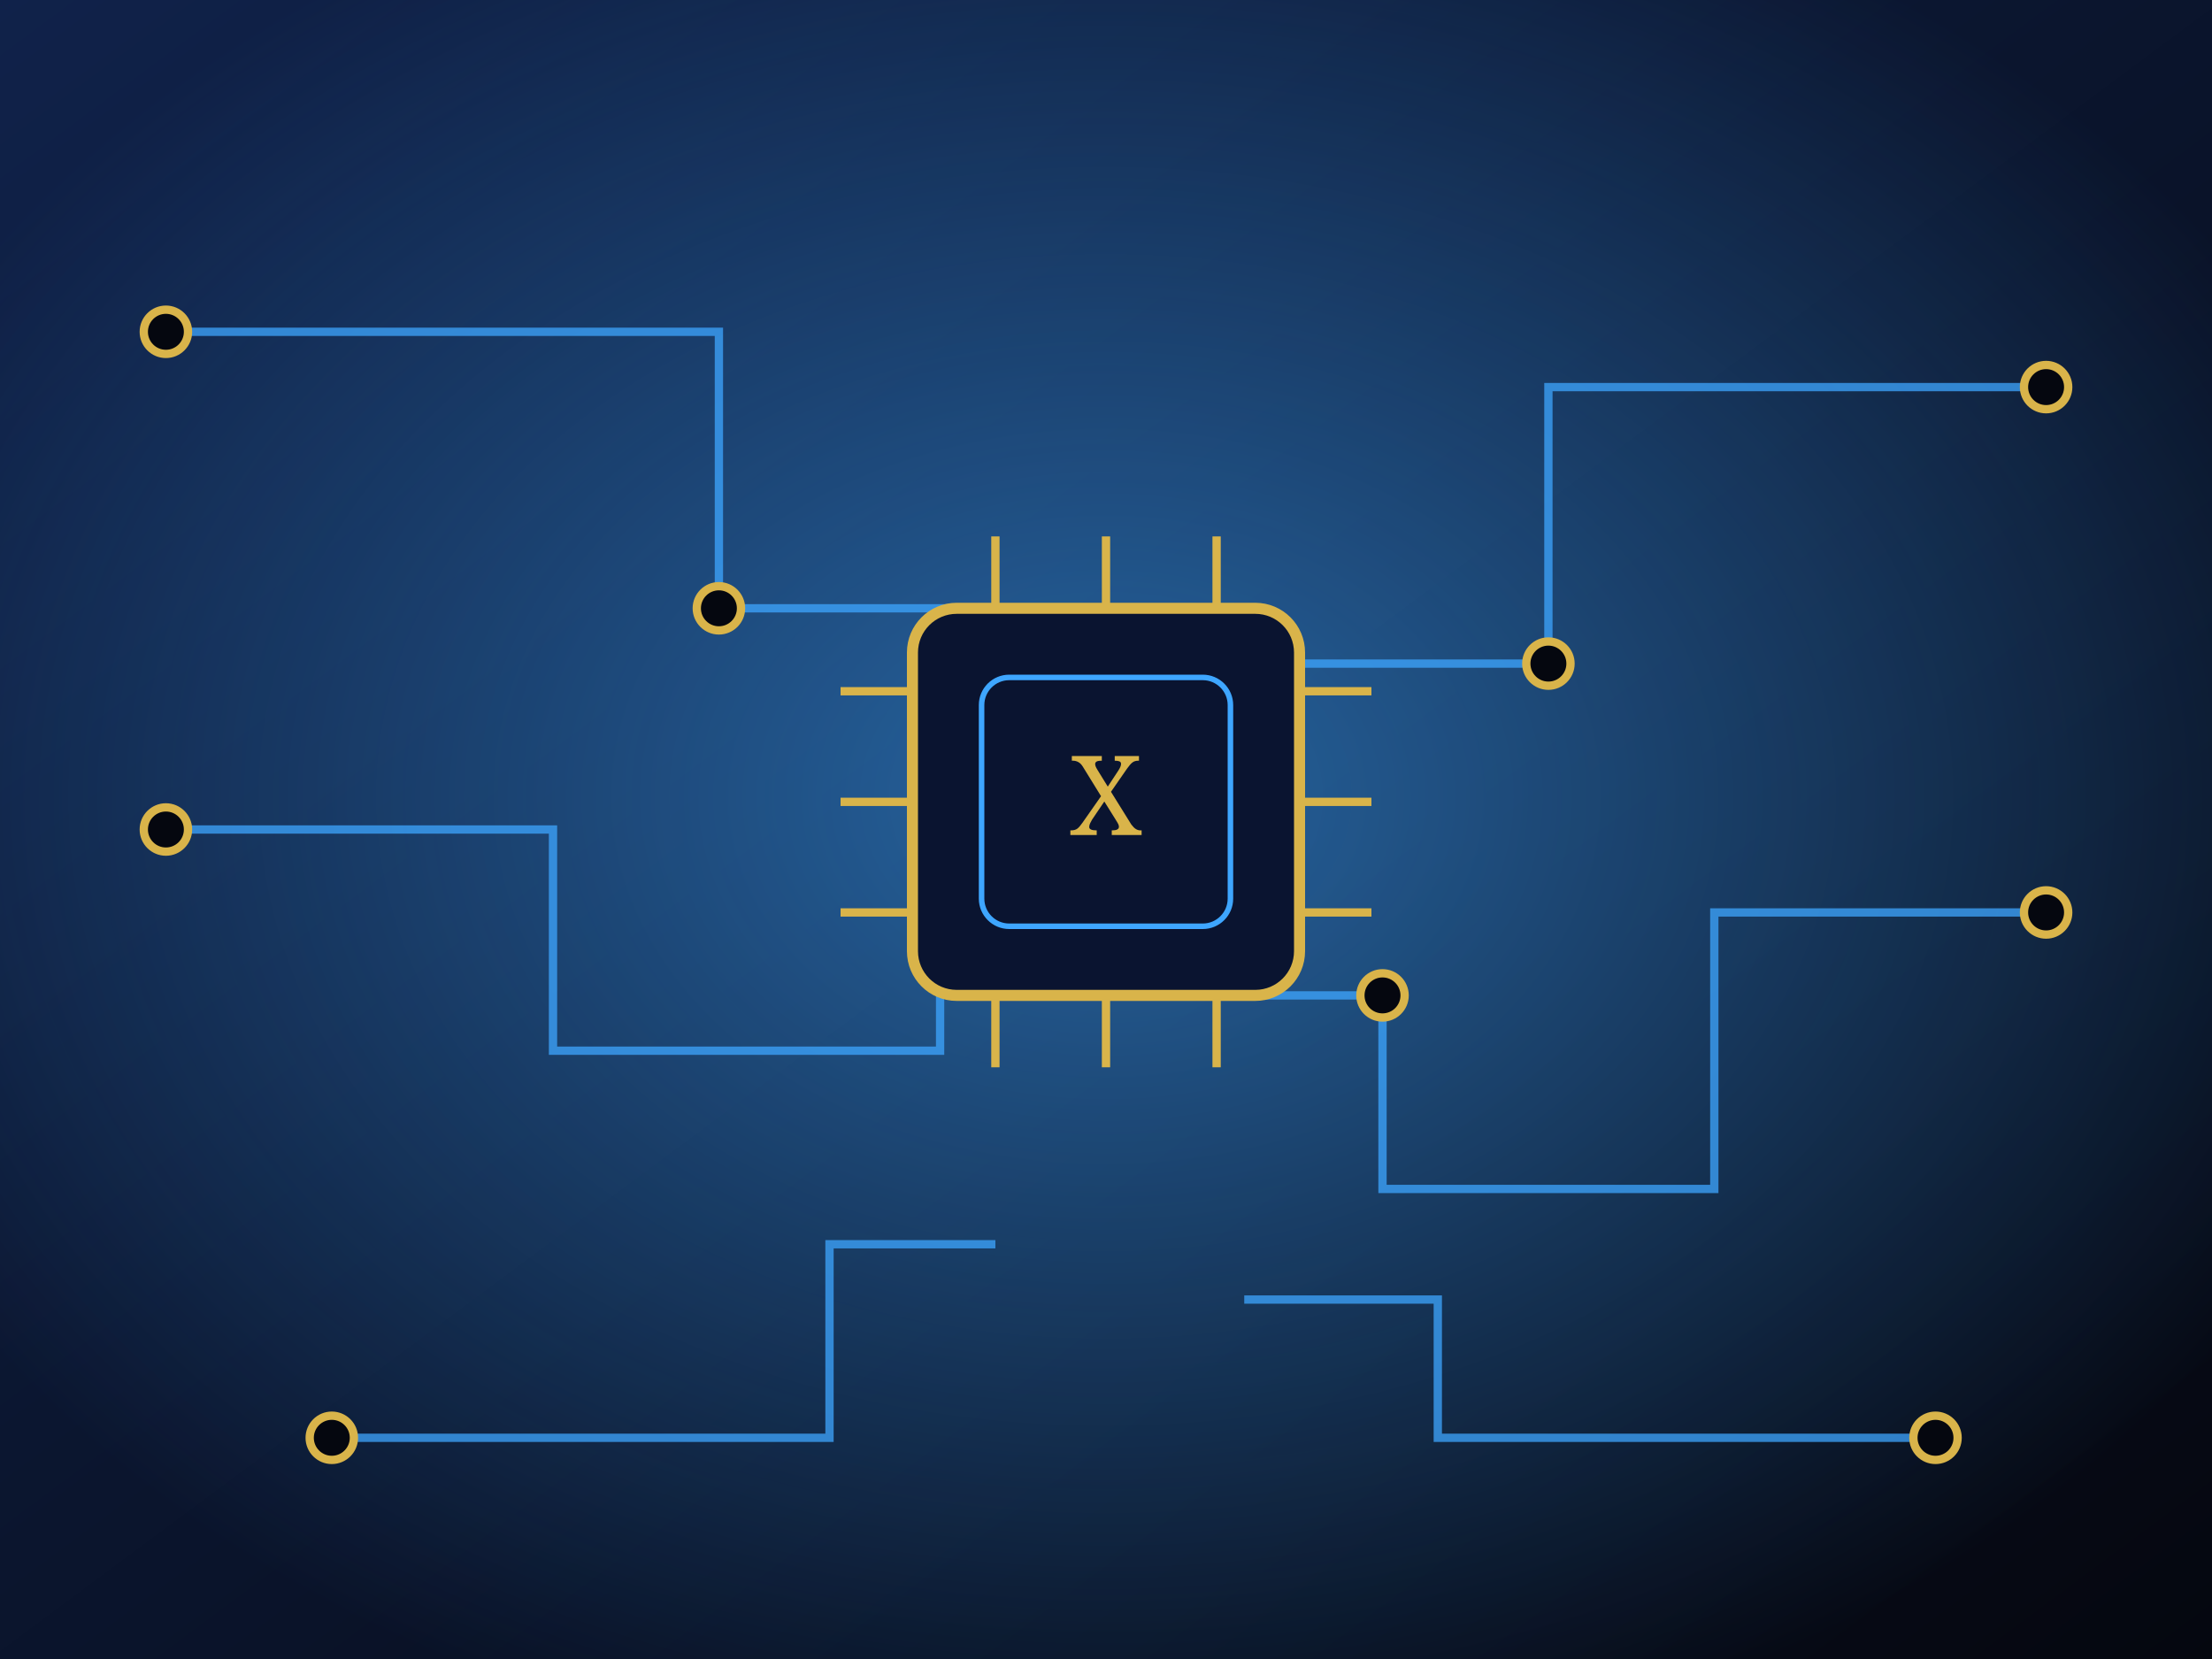
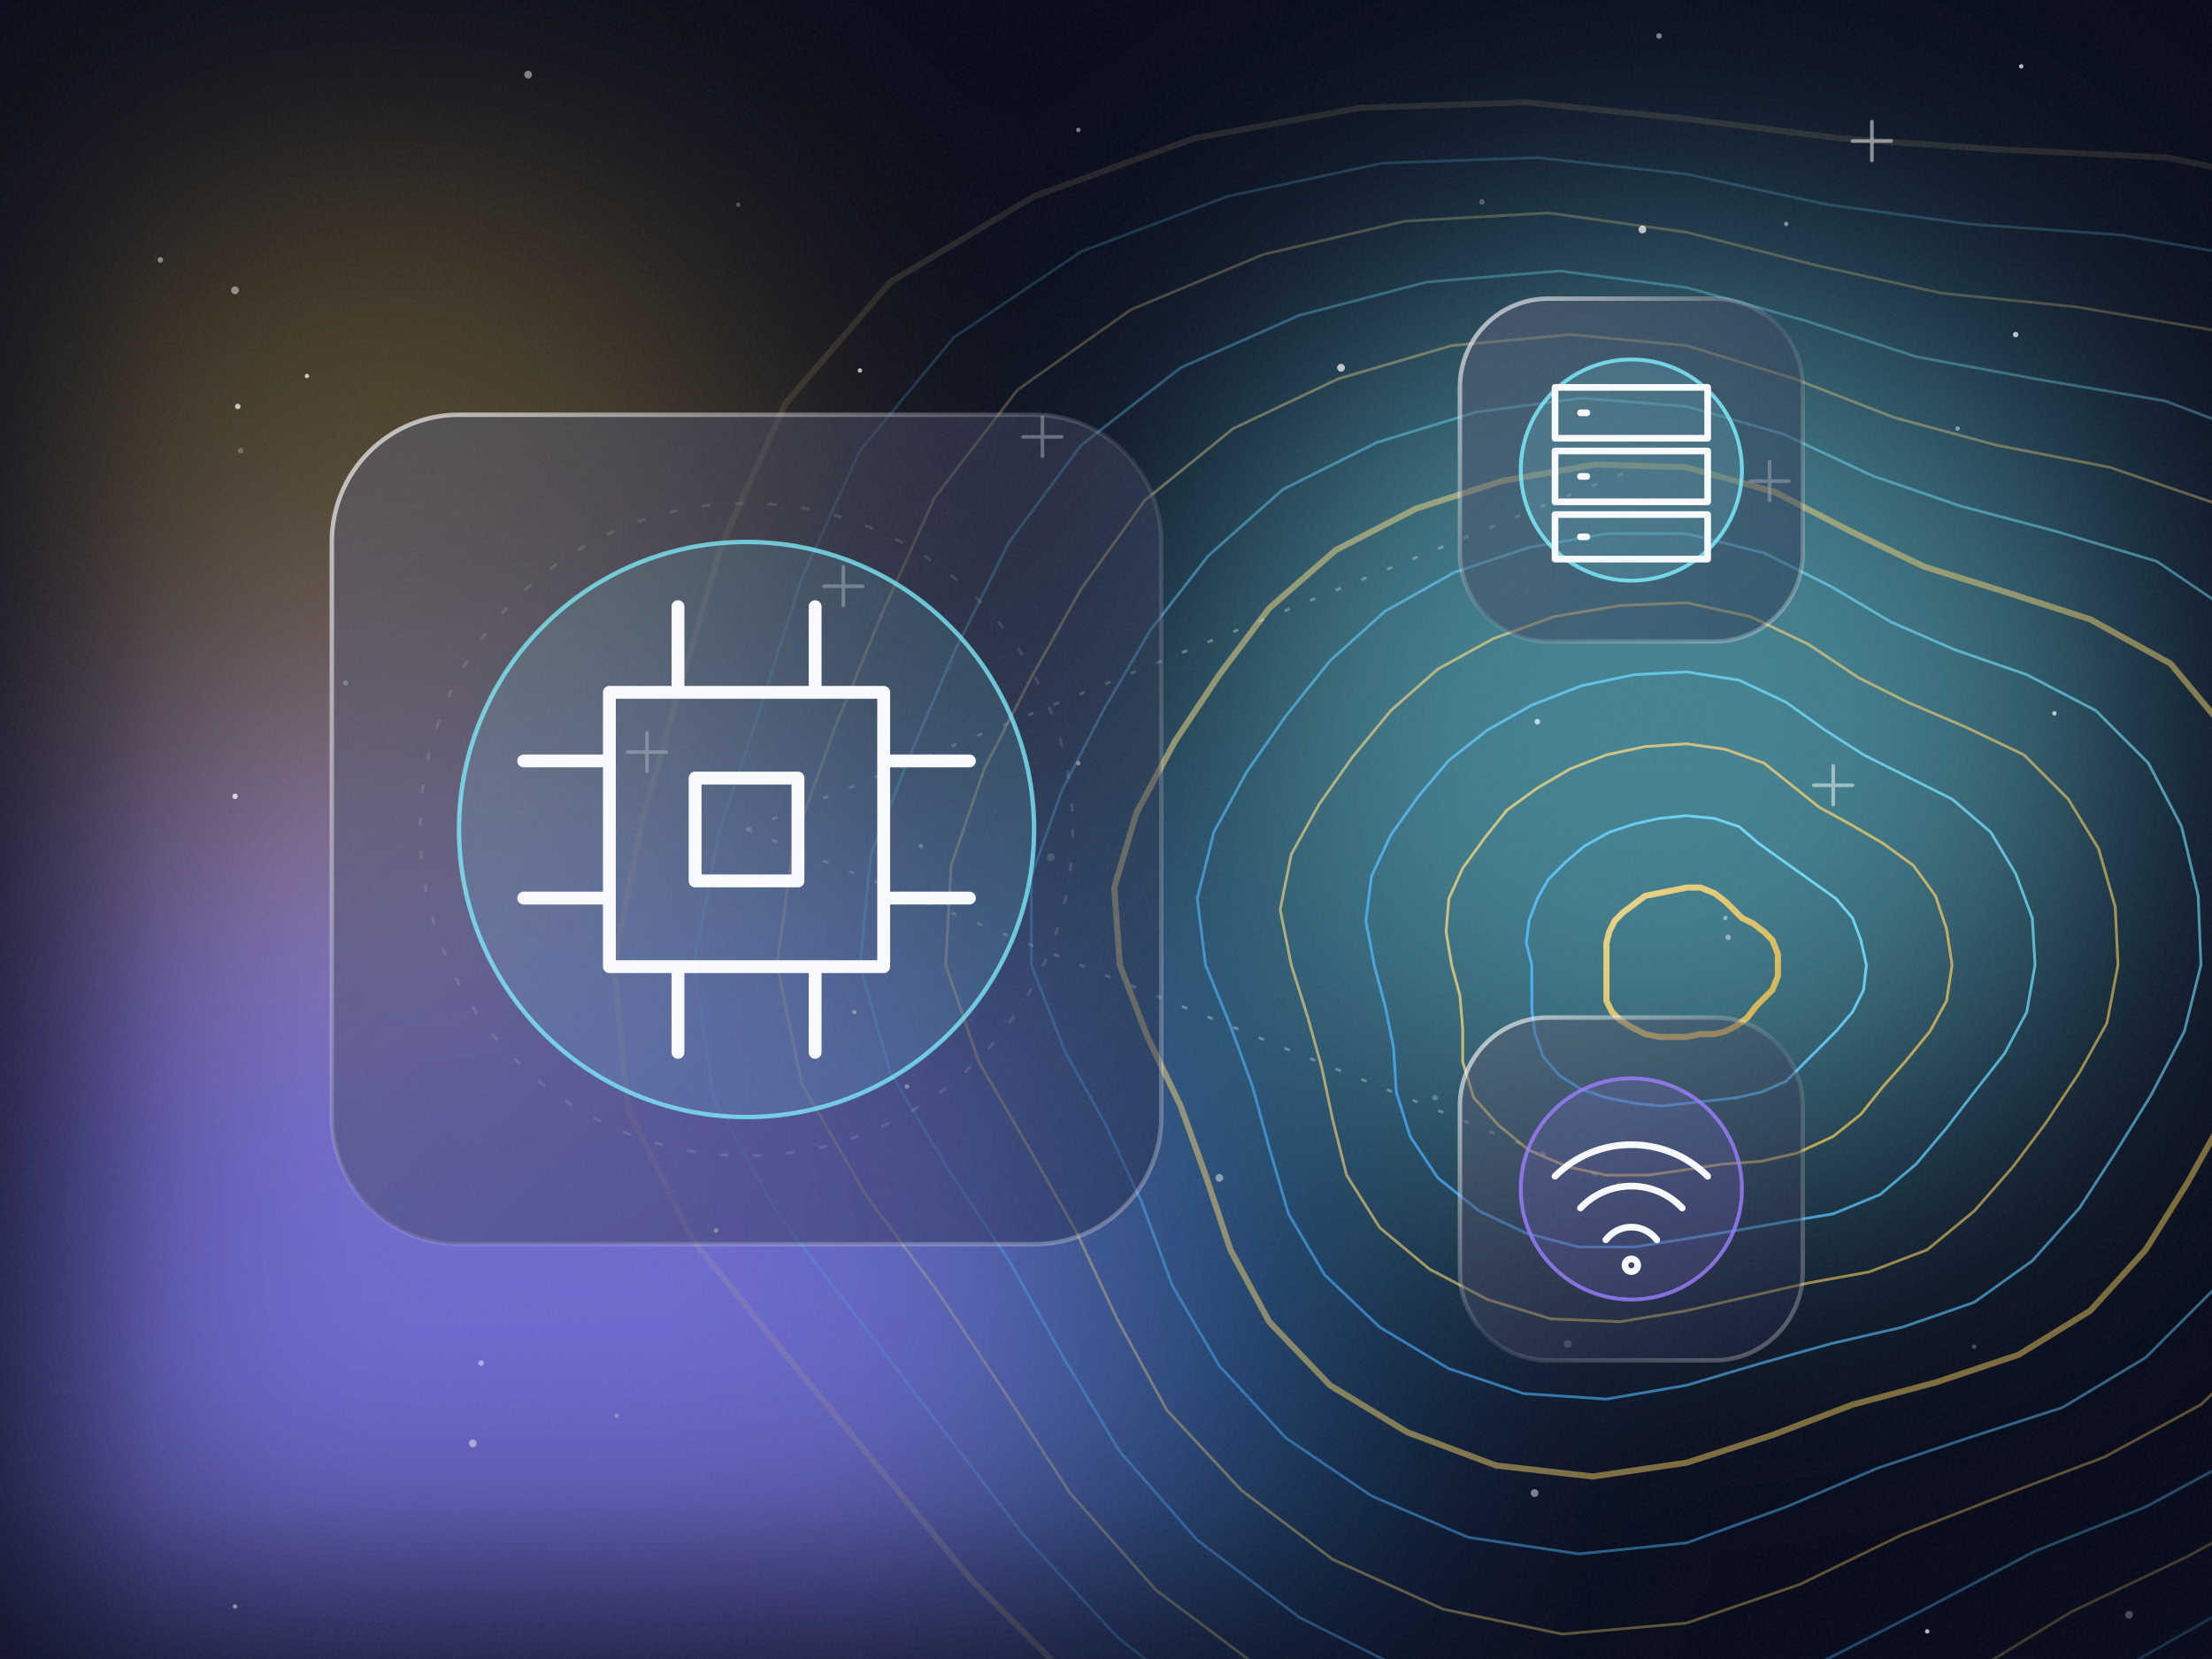
<svg xmlns="http://www.w3.org/2000/svg" viewBox="0 0 800 600" preserveAspectRatio="xMidYMid slice">
  <defs>
-     <linearGradient id="bg" x1="0" y1="0" x2="1" y2="1">
-       <stop offset="0" stop-color="#10224a" />
-       <stop offset="1" stop-color="#05070f" />
+     <linearGradient id="gs" x1="0" y1="0" x2="1" y2="1">
+       <stop offset="0" stop-color="#fff" stop-opacity=".7" />
+       <stop offset=".5" stop-color="#fff" stop-opacity=".08" />
+       <stop offset="1" stop-color="#fff" stop-opacity=".3" />
    </linearGradient>
-     <radialGradient id="gl" cx="0.50" cy="0.48" r="0.6">
-       <stop offset="0" stop-color="#3ea6ff" stop-opacity=".55" />
-       <stop offset="1" stop-color="#3ea6ff" stop-opacity="0" />
+     <linearGradient id="gf" x1="0" y1="0" x2="1" y2="1">
+       <stop offset="0" stop-color="#fff" stop-opacity=".17" />
+       <stop offset="1" stop-color="#fff" stop-opacity=".03" />
+     </linearGradient>
+     <linearGradient id="st1" x1="0" y1="0" x2="1" y2="1">
+       <stop offset="0" stop-color="#f1d98a" />
+       <stop offset="1" stop-color="#d9b44a" />
+     </linearGradient>
+     <linearGradient id="st2" x1="0" y1="1" x2="1" y2="0">
+       <stop offset="0" stop-color="#3ea6ff" />
+       <stop offset="1" stop-color="#7cf0ff" />
+     </linearGradient>
+     <radialGradient id="orb">
+       <stop offset="0" stop-color="#fff6d2" />
+       <stop offset=".35" stop-color="#d9b44a" />
+       <stop offset="1" stop-color="#d9b44a" stop-opacity="0" />
    </radialGradient>
+     <filter id="grain" x="0" y="0" width="100%" height="100%">
+       <feTurbulence type="fractalNoise" baseFrequency=".85" numOctaves="2" seed="4" />
+       <feColorMatrix type="matrix" values="0 0 0 0 1  0 0 0 0 1  0 0 0 0 1  0 0 0 .55 0" />
+     </filter>
+     <filter id="b60" x="-50%" y="-50%" width="200%" height="200%">
+       <feGaussianBlur stdDeviation="60" />
+     </filter>
+     <filter id="b24" x="-50%" y="-50%" width="200%" height="200%">
+       <feGaussianBlur stdDeviation="24" />
+     </filter>
  </defs>
-   <rect width="800" height="600" fill="url(#bg)" />
-   <rect width="800" height="600" fill="url(#gl)" />
-   <path d="M60 120H260V220H380" fill="none" stroke="#3ea6ff" stroke-width="3" opacity=".75" />
-   <path d="M60 300H200V380H340V300H420" fill="none" stroke="#3ea6ff" stroke-width="3" opacity=".75" />
-   <path d="M740 140H560V240H460" fill="none" stroke="#3ea6ff" stroke-width="3" opacity=".75" />
-   <path d="M740 330H620V430H500V360H440" fill="none" stroke="#3ea6ff" stroke-width="3" opacity=".75" />
-   <path d="M120 520H300V450H360" fill="none" stroke="#3ea6ff" stroke-width="3" opacity=".75" />
-   <path d="M700 520H520V470H450" fill="none" stroke="#3ea6ff" stroke-width="3" opacity=".75" />
-   <circle cx="60" cy="120" r="8" fill="#05070f" stroke="#d9b44a" stroke-width="3" />
-   <circle cx="60" cy="300" r="8" fill="#05070f" stroke="#d9b44a" stroke-width="3" />
-   <circle cx="740" cy="140" r="8" fill="#05070f" stroke="#d9b44a" stroke-width="3" />
-   <circle cx="740" cy="330" r="8" fill="#05070f" stroke="#d9b44a" stroke-width="3" />
-   <circle cx="120" cy="520" r="8" fill="#05070f" stroke="#d9b44a" stroke-width="3" />
-   <circle cx="700" cy="520" r="8" fill="#05070f" stroke="#d9b44a" stroke-width="3" />
-   <circle cx="260" cy="220" r="8" fill="#05070f" stroke="#d9b44a" stroke-width="3" />
-   <circle cx="560" cy="240" r="8" fill="#05070f" stroke="#d9b44a" stroke-width="3" />
-   <circle cx="340" cy="300" r="8" fill="#05070f" stroke="#d9b44a" stroke-width="3" />
-   <circle cx="500" cy="360" r="8" fill="#05070f" stroke="#d9b44a" stroke-width="3" />
-   <rect x="330" y="220" width="140" height="140" rx="16" fill="#0a1430" stroke="#d9b44a" stroke-width="4" />
-   <rect x="355" y="245" width="90" height="90" rx="10" fill="none" stroke="#3ea6ff" stroke-width="2" />
-   <text x="400" y="302" text-anchor="middle" font-family="Georgia,serif" font-size="40" fill="#d9b44a">X</text>
-   <g stroke="#d9b44a" stroke-width="3">
-     <path d="M360 220v-26M360 360v26" />
-     <path d="M400 220v-26M400 360v26" />
-     <path d="M440 220v-26M440 360v26" />
-     <path d="M330 250h-26M470 250h26" />
-     <path d="M330 290h-26M470 290h26" />
-     <path d="M330 330h-26M470 330h26" />
+   <rect width="800" height="600" fill="#050818" />
+   <g filter="url(#b60)">
+     <circle cx="251" cy="514" r="249" fill="#3ea6ff" opacity="0.42" />
+     <circle cx="599" cy="261" r="171" fill="#7cf0ff" opacity="0.52" />
+     <circle cx="139" cy="488" r="240" fill="#9b7bff" opacity="0.62" />
+     <circle cx="140" cy="204" r="150" fill="#d9b44a" opacity=".35" />
  </g>
+   <path d="M643 349 L643 353 L641 358 L638 361 L635 364 L632 368 L628 371 L624 373 L620 374 L615 374 L610 375 L605 375 L600 375 L595 374 L591 372 L586 369 L583 366 L581 362 L581 357 L581 353 L581 349 L581 345 L581 341 L582 337 L584 333 L587 330 L591 327 L595 324 L600 323 L605 322 L610 321 L615 321 L620 323 L624 326 L627 329 L630 332 L634 334 L638 337 L641 340 L643 345Z" fill="none" stroke="url(#st1)" stroke-width="2.2" stroke-opacity="0.95" />
+   <path d="M675 349 L674 358 L670 366 L664 373 L658 379 L652 385 L646 391 L637 395 L628 397 L619 398 L610 399 L601 400 L591 399 L581 397 L572 394 L564 389 L558 382 L555 373 L554 365 L554 357 L554 349 L552 341 L553 333 L556 325 L560 318 L566 312 L573 306 L582 301 L591 298 L600 296 L610 295 L620 296 L629 299 L636 305 L643 310 L650 315 L657 320 L664 325 L670 332 L673 340Z" fill="none" stroke="url(#st2)" stroke-width="1.0" stroke-opacity="0.88" />
+   <path d="M706 349 L704 362 L698 373 L689 384 L681 393 L673 403 L663 411 L650 417 L637 420 L623 421 L610 423 L596 425 L581 425 L567 422 L553 416 L542 407 L533 397 L529 384 L529 372 L528 360 L525 349 L523 337 L524 325 L529 314 L537 303 L545 293 L556 285 L568 278 L581 273 L595 270 L610 269 L624 271 L638 276 L648 284 L658 292 L669 298 L681 305 L692 313 L700 324 L704 336Z" fill="none" stroke="url(#st1)" stroke-width="1.0" stroke-opacity="0.81" />
+   <path d="M736 349 L733 366 L725 381 L714 395 L704 408 L693 421 L680 432 L663 439 L645 442 L628 445 L610 448 L591 451 L571 451 L552 446 L535 438 L520 426 L510 411 L505 395 L504 379 L501 364 L497 349 L494 333 L496 317 L503 302 L513 288 L524 275 L538 264 L554 255 L572 248 L591 244 L610 243 L629 246 L646 254 L660 264 L674 273 L690 281 L706 289 L720 301 L729 316 L735 332Z" fill="none" stroke="url(#st2)" stroke-width="1.0" stroke-opacity="0.74" />
+   <path d="M766 349 L762 370 L752 388 L740 406 L728 422 L714 438 L697 452 L676 460 L654 464 L632 469 L610 474 L586 478 L561 477 L538 470 L517 459 L499 444 L487 425 L482 405 L478 386 L473 368 L467 349 L463 329 L467 309 L477 291 L489 274 L503 257 L520 242 L540 231 L562 223 L586 219 L610 218 L633 223 L654 233 L672 245 L690 254 L711 263 L732 273 L748 289 L759 307 L765 328Z" fill="none" stroke="url(#st1)" stroke-width="1.0" stroke-opacity="0.67" />
+   <path d="M796 349 L790 373 L778 396 L765 417 L752 437 L735 456 L714 471 L688 480 L662 486 L637 493 L610 501 L581 506 L551 504 L524 495 L499 480 L479 461 L466 439 L459 415 L453 393 L445 371 L436 349 L433 325 L439 301 L451 279 L465 259 L481 239 L501 221 L526 207 L553 198 L581 193 L610 193 L638 200 L662 212 L684 225 L707 235 L733 244 L758 257 L777 276 L789 299 L795 324Z" fill="none" stroke="url(#st2)" stroke-width="1.0" stroke-opacity="0.60" />
+   <path d="M825 349 L818 377 L805 403 L791 428 L776 452 L756 474 L730 490 L700 500 L670 508 L641 519 L610 529 L576 534 L541 530 L509 518 L481 501 L459 478 L445 452 L436 425 L427 400 L415 375 L405 349 L403 321 L411 294 L425 268 L441 244 L459 220 L483 199 L512 184 L543 174 L577 168 L610 169 L642 178 L669 192 L696 205 L725 214 L756 224 L785 240 L805 264 L818 291 L824 320Z" fill="none" stroke="url(#st1)" stroke-width="2.2" stroke-opacity="0.53" />
+   <path d="M853 349 L846 381 L832 411 L817 439 L800 467 L776 491 L746 509 L712 520 L679 531 L646 545 L610 558 L571 562 L531 556 L496 541 L465 520 L441 494 L424 465 L413 435 L400 407 L385 380 L373 349 L373 317 L384 286 L399 257 L416 228 L437 201 L464 177 L498 160 L534 149 L572 144 L610 147 L645 157 L677 172 L709 183 L743 192 L780 203 L811 224 L833 252 L846 283 L853 316Z" fill="none" stroke="url(#st2)" stroke-width="1.0" stroke-opacity="0.46" />
+   <path d="M882 349 L873 385 L859 418 L843 451 L823 482 L796 508 L761 527 L724 541 L688 555 L651 573 L610 587 L565 591 L522 582 L482 564 L449 539 L422 510 L404 477 L389 445 L372 415 L354 384 L342 349 L344 313 L356 278 L373 245 L391 213 L414 181 L446 155 L484 137 L525 125 L568 121 L610 125 L649 137 L685 151 L722 161 L763 169 L804 183 L838 207 L860 240 L874 275 L882 312Z" fill="none" stroke="url(#st1)" stroke-width="1.0" stroke-opacity="0.39" />
+   <path d="M910 349 L901 389 L887 426 L869 462 L847 496 L815 524 L776 545 L736 561 L698 581 L657 602 L610 618 L560 619 L512 606 L470 585 L433 557 L405 525 L384 490 L365 456 L343 423 L322 388 L311 349 L315 309 L330 271 L346 234 L365 196 L391 161 L427 133 L470 114 L516 102 L564 98 L610 104 L653 116 L693 129 L736 137 L783 145 L828 162 L864 191 L887 228 L901 268 L910 308Z" fill="none" stroke="url(#st2)" stroke-width="1.0" stroke-opacity="0.33" />
+   <path d="M939 349 L930 392 L914 434 L895 474 L869 510 L833 540 L791 563 L749 583 L708 608 L662 633 L610 648 L555 646 L503 630 L458 605 L418 575 L387 540 L363 503 L339 467 L313 432 L290 392 L281 349 L287 305 L302 263 L319 222 L338 180 L368 141 L409 112 L457 92 L508 80 L560 77 L610 84 L657 96 L702 106 L751 111 L804 120 L853 141 L889 175 L912 217 L928 260 L938 304Z" fill="none" stroke="url(#st1)" stroke-width="1.0" stroke-opacity="0.26" />
+   <path d="M967 349 L958 396 L942 441 L921 485 L891 524 L851 556 L807 581 L763 606 L719 636 L668 664 L610 677 L550 672 L495 652 L446 625 L404 592 L370 555 L341 517 L312 479 L282 440 L258 397 L251 349 L260 301 L275 256 L290 209 L311 163 L345 122 L391 91 L444 71 L500 59 L556 57 L610 63 L661 74 L712 81 L767 85 L825 95 L876 121 L913 160 L937 206 L955 253 L966 301Z" fill="none" stroke="url(#st2)" stroke-width="1.0" stroke-opacity="0.19" />
+   <path d="M996 349 L986 400 L969 449 L946 496 L912 537 L869 571 L823 600 L777 631 L730 666 L674 695 L610 706 L546 697 L487 674 L435 644 L389 609 L351 571 L318 531 L285 491 L251 449 L227 401 L222 349 L232 298 L246 248 L261 197 L284 146 L322 102 L374 71 L432 50 L492 39 L552 37 L610 43 L665 50 L722 54 L784 57 L846 70 L899 101 L936 146 L962 195 L982 245 L995 297Z" fill="none" stroke="url(#st1)" stroke-width="2.2" stroke-opacity="0.12" />
+   <circle cx="556" cy="261" r="1" fill="#fff" opacity="0.7" />
+   <circle cx="390" cy="47" r="0.8" fill="#fff" opacity="0.45" />
+   <circle cx="259" cy="445" r="0.8" fill="#fff" opacity="0.7" />
+   <circle cx="380" cy="310" r="1.4" fill="#fff" opacity="0.25" />
+   <circle cx="311" cy="134" r="0.8" fill="#fff" opacity="0.7" />
+   <circle cx="600" cy="13" r="1" fill="#fff" opacity="0.45" />
+   <circle cx="567" cy="486" r="1.4" fill="#fff" opacity="0.25" />
+   <circle cx="111" cy="136" r="0.8" fill="#fff" opacity="0.7" />
+   <circle cx="171" cy="522" r="1.4" fill="#fff" opacity="0.45" />
+   <circle cx="729" cy="121" r="1" fill="#fff" opacity="0.7" />
+   <circle cx="125" cy="247" r="1" fill="#fff" opacity="0.45" />
+   <circle cx="770" cy="584" r="1.4" fill="#fff" opacity="0.25" />
+   <circle cx="708" cy="155" r="0.8" fill="#fff" opacity="0.45" />
+   <circle cx="87" cy="163" r="1" fill="#fff" opacity="0.25" />
+   <circle cx="697" cy="590" r="0.8" fill="#fff" opacity="0.7" />
+   <circle cx="519" cy="397" r="1" fill="#fff" opacity="0.25" />
+   <circle cx="743" cy="258" r="0.8" fill="#fff" opacity="0.7" />
+   <circle cx="85" cy="581" r="0.8" fill="#fff" opacity="0.45" />
+   <circle cx="390" cy="276" r="0.8" fill="#fff" opacity="0.7" />
+   <circle cx="85" cy="105" r="1.4" fill="#fff" opacity="0.45" />
+   <circle cx="625" cy="339" r="1" fill="#fff" opacity="0.45" />
+   <circle cx="58" cy="94" r="1" fill="#fff" opacity="0.45" />
+   <circle cx="441" cy="426" r="1.4" fill="#fff" opacity="0.45" />
+   <circle cx="191" cy="27" r="1.4" fill="#fff" opacity="0.45" />
+   <circle cx="485" cy="133" r="1.4" fill="#fff" opacity="0.7" />
+   <circle cx="309" cy="366" r="0.8" fill="#fff" opacity="0.7" />
+   <circle cx="594" cy="83" r="1.4" fill="#fff" opacity="0.7" />
+   <circle cx="85" cy="288" r="1" fill="#fff" opacity="0.7" />
+   <circle cx="328" cy="393" r="0.8" fill="#fff" opacity="0.7" />
+   <circle cx="223" cy="512" r="0.8" fill="#fff" opacity="0.25" />
+   <circle cx="174" cy="493" r="1" fill="#fff" opacity="0.45" />
+   <circle cx="333" cy="306" r="0.8" fill="#fff" opacity="0.45" />
+   <circle cx="646" cy="81" r="0.8" fill="#fff" opacity="0.45" />
+   <circle cx="86" cy="147" r="1" fill="#fff" opacity="0.7" />
+   <circle cx="267" cy="74" r="0.8" fill="#fff" opacity="0.25" />
+   <circle cx="555" cy="540" r="1.4" fill="#fff" opacity="0.45" />
+   <circle cx="714" cy="487" r="0.8" fill="#fff" opacity="0.25" />
+   <circle cx="731" cy="24" r="0.8" fill="#fff" opacity="0.7" />
+   <circle cx="536" cy="73" r="1" fill="#fff" opacity="0.25" />
+   <circle cx="624" cy="332" r="0.8" fill="#fff" opacity="0.45" />
+   <path d="M640 167V181M633 174H647" stroke="#fff" stroke-opacity=".5" stroke-width="1.3" stroke-linecap="round" />
+   <path d="M377 151V165M370 158H384" stroke="#fff" stroke-opacity=".5" stroke-width="1.3" stroke-linecap="round" />
+   <path d="M677 44V58M670 51H684" stroke="#fff" stroke-opacity=".5" stroke-width="1.3" stroke-linecap="round" />
+   <path d="M305 205V219M298 212H312" stroke="#fff" stroke-opacity=".5" stroke-width="1.3" stroke-linecap="round" />
+   <path d="M234 265V279M227 272H241" stroke="#fff" stroke-opacity=".5" stroke-width="1.3" stroke-linecap="round" />
+   <path d="M663 277V291M656 284H670" stroke="#fff" stroke-opacity=".5" stroke-width="1.3" stroke-linecap="round" />
+   <path d="M270 300L590 170" stroke="#fff" stroke-opacity=".3" stroke-dasharray="2 8" />
+   <path d="M270 300L590 430" stroke="#fff" stroke-opacity=".3" stroke-dasharray="2 8" />
+   <rect x="120.0" y="150.0" width="300" height="300" rx="46" fill="#0a1030" opacity=".4" />
+   <rect x="120.0" y="150.0" width="300" height="300" rx="46" fill="url(#gf)" stroke="url(#gs)" stroke-width="1.6" />
+   <circle cx="270" cy="300" r="104" fill="#7cf0ff" opacity=".13" />
+   <circle cx="270" cy="300" r="104" fill="none" stroke="#7cf0ff" stroke-opacity=".75" stroke-width="1.6" />
+   <circle cx="270" cy="300" r="118" fill="none" stroke="#fff" stroke-opacity=".12" stroke-dasharray="3 9" />
+   <g transform="translate(270 300) scale(3.1)" fill="none" stroke="#f7f9fc" stroke-width="1.5" stroke-linecap="round" stroke-linejoin="round">
+     <path d="M-16 -16h32v32h-32z M-6 -6h12v12h-12z M-8 -26v10 M8 -26v10 M-8 16v10 M8 16v10 M-26 -8h10 M-26 8h10 M16 -8h10 M16 8h10" />
+   </g>
+   <rect x="528" y="108" width="124" height="124" rx="32" fill="#0a1030" opacity=".4" />
+   <rect x="528" y="108" width="124" height="124" rx="32" fill="url(#gf)" stroke="url(#gs)" stroke-width="1.6" />
+   <circle cx="590" cy="170" r="40" fill="#7cf0ff" opacity=".16" />
+   <circle cx="590" cy="170" r="40" fill="none" stroke="#7cf0ff" stroke-opacity=".8" stroke-width="1.4" />
+   <g transform="translate(590 170) scale(1.15)" fill="none" stroke="#f7f9fc" stroke-width="2.1" stroke-linecap="round" stroke-linejoin="round">
+     <path d="M-24 -26h48v16h-48z M-24 -6h48v16h-48z M-24 14h48v14h-48z M-16 -18h2 M-16 2h2 M-16 21h2" />
+   </g>
+   <rect x="528" y="368" width="124" height="124" rx="32" fill="#0a1030" opacity=".4" />
+   <rect x="528" y="368" width="124" height="124" rx="32" fill="url(#gf)" stroke="url(#gs)" stroke-width="1.6" />
+   <circle cx="590" cy="430" r="40" fill="#9b7bff" opacity=".16" />
+   <circle cx="590" cy="430" r="40" fill="none" stroke="#9b7bff" stroke-opacity=".8" stroke-width="1.4" />
+   <g transform="translate(590 430) scale(1.15)" fill="none" stroke="#f7f9fc" stroke-width="2.1" stroke-linecap="round" stroke-linejoin="round">
+     <path d="M-24 -4a34 34 0 0 1 48 0 M-16 6a22 22 0 0 1 32 0 M-8 16a10 10 0 0 1 16 0" />
+     <circle cx="0" cy="24" r="2" />
+   </g>
+   <rect width="800" height="600" filter="url(#grain)" opacity="0.08" />
</svg>
